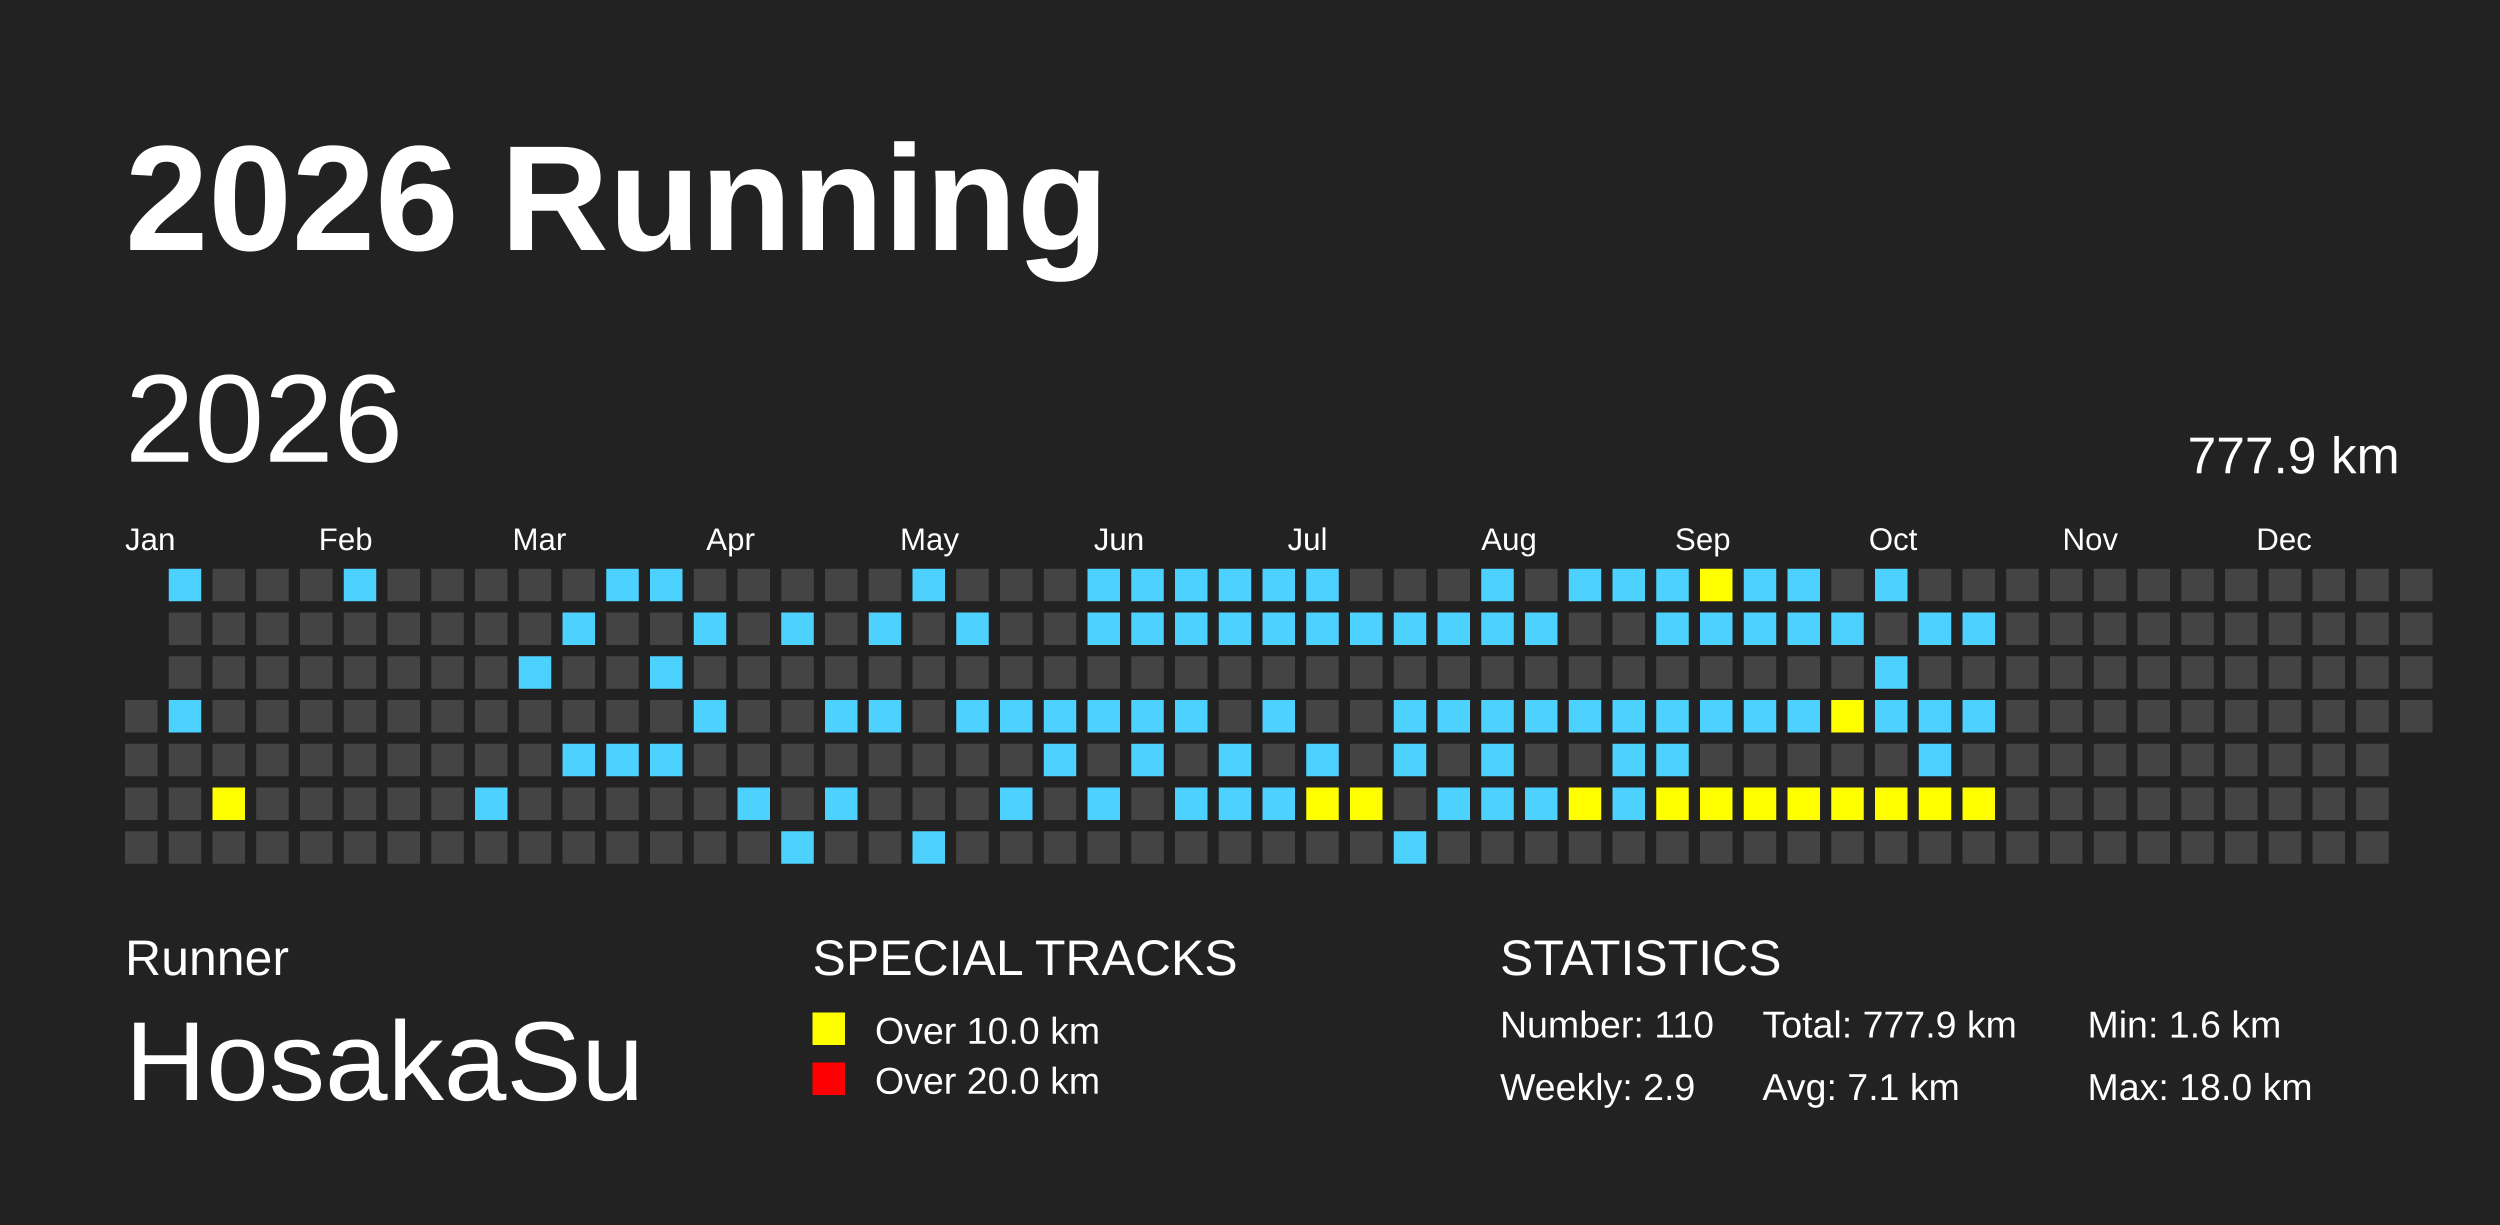
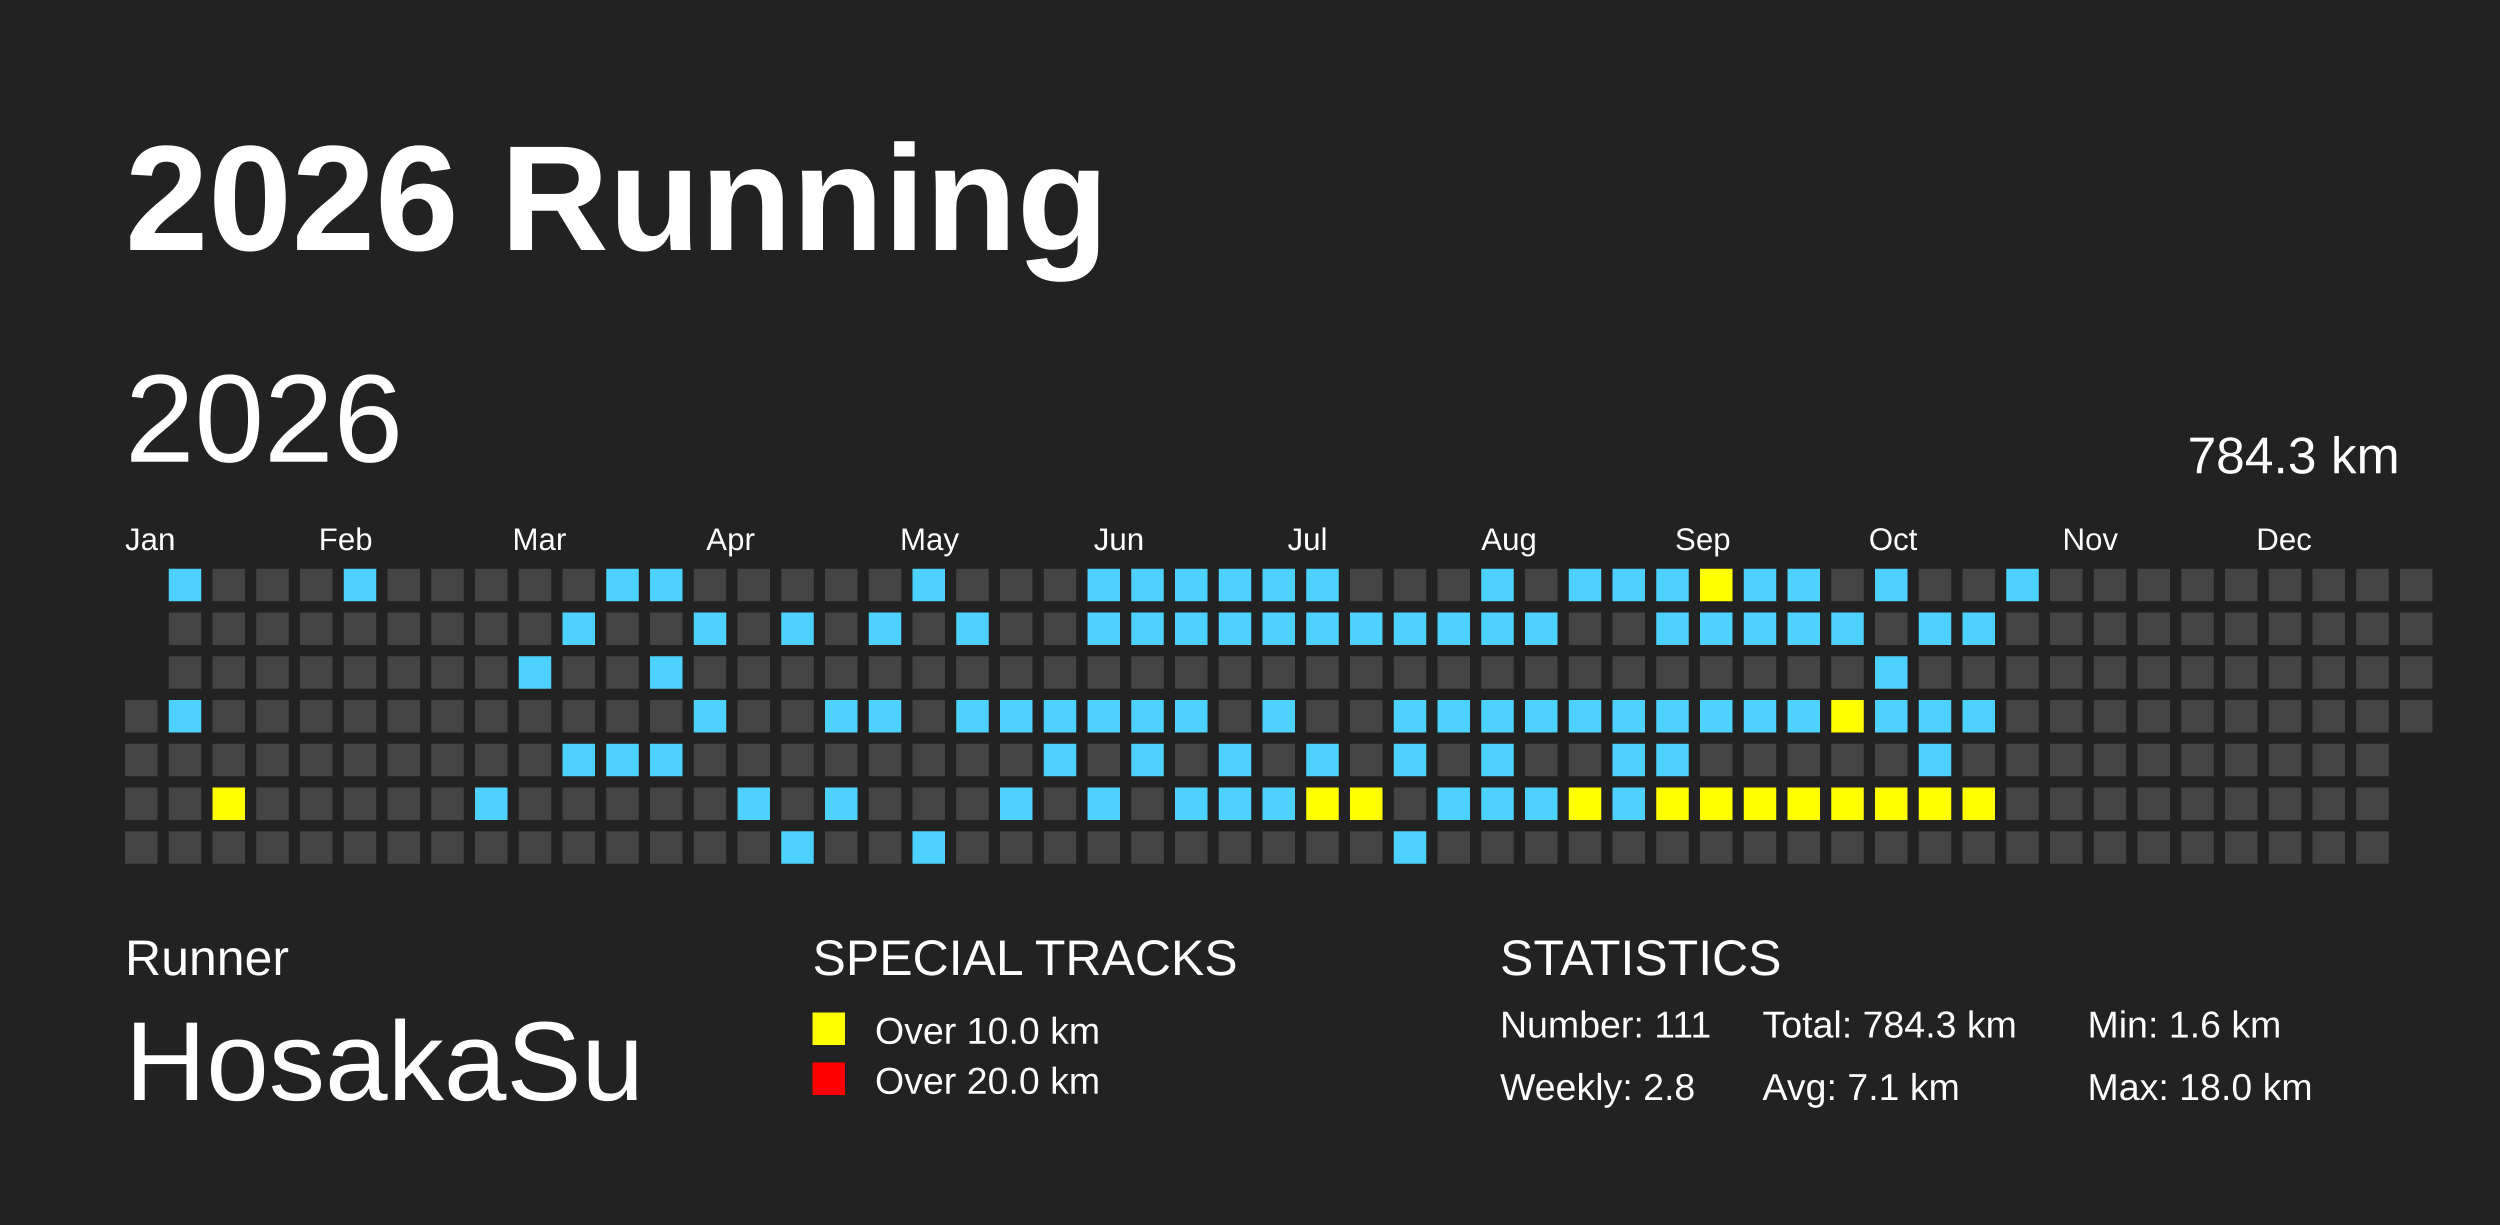
<svg xmlns="http://www.w3.org/2000/svg" baseProfile="full" height="98mm" version="1.1" viewBox="0,0,200,98" width="200mm">
  <defs>
    <pattern height="2" id="indoor-stripe" patternUnits="userSpaceOnUse" width="2">
      <line stroke="white" stroke-opacity="0.45" stroke-width="0.5" x1="0" x2="2" y1="2" y2="0" />
    </pattern>
  </defs>
  <rect fill="#222222" height="98" width="200" x="0" y="0" />
  <text fill="#FFFFFF" style="font-size:12px; font-family:Arial; font-weight:bold;" x="10" y="20">2026 Running</text>
  <text fill="#FFFFFF" style="font-size:4px; font-family:Arial" x="10" y="78">Runner</text>
  <text fill="#FFFFFF" style="font-size:9px; font-family:Arial" x="10" y="88">HosakaSu</text>
  <text fill="#FFFFFF" style="font-size:4px; font-family:Arial" x="65" y="78">SPECIAL TRACKS</text>
  <rect fill="yellow" height="2.6" width="2.6" x="65" y="81" />
  <text fill="#FFFFFF" style="font-size:3px; font-family:Arial" x="70" y="83.5">Over 10.0 km</text>
  <rect fill="red" height="2.6" width="2.6" x="65" y="85" />
  <text fill="#FFFFFF" style="font-size:3px; font-family:Arial" x="70" y="87.5">Over 20.0 km</text>
  <text fill="#FFFFFF" style="font-size:4px; font-family:Arial" x="120" y="78">STATISTICS</text>
-   <text fill="#FFFFFF" style="font-size:3px; font-family:Arial" x="120" y="83">Number: 110</text>
-   <text fill="#FFFFFF" style="font-size:3px; font-family:Arial" x="120" y="88">Weekly: 2.9</text>
-   <text fill="#FFFFFF" style="font-size:3px; font-family:Arial" x="141" y="83">Total: 777.9 km</text>
+   <text fill="#FFFFFF" style="font-size:3px; font-family:Arial" x="120" y="83">Number: 111</text>
+   <text fill="#FFFFFF" style="font-size:3px; font-family:Arial" x="120" y="88">Weekly: 2.8</text>
+   <text fill="#FFFFFF" style="font-size:3px; font-family:Arial" x="141" y="83">Total: 784.3 km</text>
  <text fill="#FFFFFF" style="font-size:3px; font-family:Arial" x="141" y="88">Avg: 7.1 km</text>
  <text fill="#FFFFFF" style="font-size:3px; font-family:Arial" x="167" y="83">Min: 1.6 km</text>
  <text fill="#FFFFFF" style="font-size:3px; font-family:Arial" x="167" y="88">Max: 18.0 km</text>
  <text dominant-baseline="hanging" fill="#FFFFFF" style="font-size:10.0px; font-family:Arial;" x="10" y="30">2026</text>
-   <text dominant-baseline="hanging" fill="#FFFFFF" style="font-size:4.125px; font-family:Arial;" x="175" y="35">777.9 km</text>
+   <text dominant-baseline="hanging" fill="#FFFFFF" style="font-size:4.125px; font-family:Arial;" x="175" y="35">784.3 km</text>
  <text fill="#FFFFFF" style="font-size:2.5px; font-family:Arial" x="10.0" y="44">Jan</text>
  <text fill="#FFFFFF" style="font-size:2.5px; font-family:Arial" x="25.5" y="44">Feb</text>
  <text fill="#FFFFFF" style="font-size:2.5px; font-family:Arial" x="41.0" y="44">Mar</text>
  <text fill="#FFFFFF" style="font-size:2.5px; font-family:Arial" x="56.5" y="44">Apr</text>
  <text fill="#FFFFFF" style="font-size:2.5px; font-family:Arial" x="72.0" y="44">May</text>
  <text fill="#FFFFFF" style="font-size:2.5px; font-family:Arial" x="87.5" y="44">Jun</text>
  <text fill="#FFFFFF" style="font-size:2.5px; font-family:Arial" x="103.0" y="44">Jul</text>
  <text fill="#FFFFFF" style="font-size:2.5px; font-family:Arial" x="118.5" y="44">Aug</text>
  <text fill="#FFFFFF" style="font-size:2.5px; font-family:Arial" x="134.0" y="44">Sep</text>
  <text fill="#FFFFFF" style="font-size:2.5px; font-family:Arial" x="149.5" y="44">Oct</text>
  <text fill="#FFFFFF" style="font-size:2.5px; font-family:Arial" x="165.0" y="44">Nov</text>
  <text fill="#FFFFFF" style="font-size:2.5px; font-family:Arial" x="180.5" y="44">Dec</text>
  <rect fill="#444444" height="2.6" width="2.6" x="10.0" y="56.0" />
  <rect fill="#444444" height="2.6" width="2.6" x="10.0" y="59.5" />
  <rect fill="#444444" height="2.6" width="2.6" x="10.0" y="63.0" />
  <rect fill="#444444" height="2.6" width="2.6" x="10.0" y="66.5" />
  <rect fill="#4DD2FF" height="2.6" width="2.6" x="13.5" y="45.5" />
  <rect fill="#444444" height="2.6" width="2.6" x="13.5" y="49.0" />
  <rect fill="#444444" height="2.6" width="2.6" x="13.5" y="52.5" />
  <rect fill="#4DD2FF" height="2.6" width="2.6" x="13.5" y="56.0" />
  <rect fill="#444444" height="2.6" width="2.6" x="13.5" y="59.5" />
  <rect fill="#444444" height="2.6" width="2.6" x="13.5" y="63.0" />
  <rect fill="#444444" height="2.6" width="2.6" x="13.5" y="66.5" />
  <rect fill="#444444" height="2.6" width="2.6" x="17.0" y="45.5" />
  <rect fill="#444444" height="2.6" width="2.6" x="17.0" y="49.0" />
  <rect fill="#444444" height="2.6" width="2.6" x="17.0" y="52.5" />
  <rect fill="#444444" height="2.6" width="2.6" x="17.0" y="56.0" />
  <rect fill="#444444" height="2.6" width="2.6" x="17.0" y="59.5" />
  <rect fill="yellow" height="2.6" width="2.6" x="17.0" y="63.0" />
  <rect fill="#444444" height="2.6" width="2.6" x="17.0" y="66.5" />
  <rect fill="#444444" height="2.6" width="2.6" x="20.5" y="45.5" />
  <rect fill="#444444" height="2.6" width="2.6" x="20.5" y="49.0" />
  <rect fill="#444444" height="2.6" width="2.6" x="20.5" y="52.5" />
  <rect fill="#444444" height="2.6" width="2.6" x="20.5" y="56.0" />
  <rect fill="#444444" height="2.6" width="2.6" x="20.5" y="59.5" />
  <rect fill="#444444" height="2.6" width="2.6" x="20.5" y="63.0" />
  <rect fill="#444444" height="2.6" width="2.6" x="20.5" y="66.5" />
  <rect fill="#444444" height="2.6" width="2.6" x="24.0" y="45.5" />
  <rect fill="#444444" height="2.6" width="2.6" x="24.0" y="49.0" />
  <rect fill="#444444" height="2.6" width="2.6" x="24.0" y="52.5" />
  <rect fill="#444444" height="2.6" width="2.6" x="24.0" y="56.0" />
  <rect fill="#444444" height="2.6" width="2.6" x="24.0" y="59.5" />
  <rect fill="#444444" height="2.6" width="2.6" x="24.0" y="63.0" />
  <rect fill="#444444" height="2.6" width="2.6" x="24.0" y="66.5" />
  <rect fill="#4DD2FF" height="2.6" width="2.6" x="27.5" y="45.5" />
  <rect fill="#444444" height="2.6" width="2.6" x="27.5" y="49.0" />
  <rect fill="#444444" height="2.6" width="2.6" x="27.5" y="52.5" />
  <rect fill="#444444" height="2.6" width="2.6" x="27.5" y="56.0" />
  <rect fill="#444444" height="2.6" width="2.6" x="27.5" y="59.5" />
  <rect fill="#444444" height="2.6" width="2.6" x="27.5" y="63.0" />
  <rect fill="#444444" height="2.6" width="2.6" x="27.5" y="66.5" />
  <rect fill="#444444" height="2.6" width="2.6" x="31.0" y="45.5" />
  <rect fill="#444444" height="2.6" width="2.6" x="31.0" y="49.0" />
  <rect fill="#444444" height="2.6" width="2.6" x="31.0" y="52.5" />
  <rect fill="#444444" height="2.6" width="2.6" x="31.0" y="56.0" />
  <rect fill="#444444" height="2.6" width="2.6" x="31.0" y="59.5" />
  <rect fill="#444444" height="2.6" width="2.6" x="31.0" y="63.0" />
  <rect fill="#444444" height="2.6" width="2.6" x="31.0" y="66.5" />
  <rect fill="#444444" height="2.6" width="2.6" x="34.5" y="45.5" />
  <rect fill="#444444" height="2.6" width="2.6" x="34.5" y="49.0" />
  <rect fill="#444444" height="2.6" width="2.6" x="34.5" y="52.5" />
  <rect fill="#444444" height="2.6" width="2.6" x="34.5" y="56.0" />
  <rect fill="#444444" height="2.6" width="2.6" x="34.5" y="59.5" />
  <rect fill="#444444" height="2.6" width="2.6" x="34.5" y="63.0" />
  <rect fill="#444444" height="2.6" width="2.6" x="34.5" y="66.5" />
  <rect fill="#444444" height="2.6" width="2.6" x="38.0" y="45.5" />
  <rect fill="#444444" height="2.6" width="2.6" x="38.0" y="49.0" />
  <rect fill="#444444" height="2.6" width="2.6" x="38.0" y="52.5" />
  <rect fill="#444444" height="2.6" width="2.6" x="38.0" y="56.0" />
  <rect fill="#444444" height="2.6" width="2.6" x="38.0" y="59.5" />
  <rect fill="#4DD2FF" height="2.6" width="2.6" x="38.0" y="63.0" />
  <rect fill="#444444" height="2.6" width="2.6" x="38.0" y="66.5" />
  <rect fill="#444444" height="2.6" width="2.6" x="41.5" y="45.5" />
  <rect fill="#444444" height="2.6" width="2.6" x="41.5" y="49.0" />
  <rect fill="#4DD2FF" height="2.6" width="2.6" x="41.5" y="52.5" />
  <rect fill="#444444" height="2.6" width="2.6" x="41.5" y="56.0" />
  <rect fill="#444444" height="2.6" width="2.6" x="41.5" y="59.5" />
  <rect fill="#444444" height="2.6" width="2.6" x="41.5" y="63.0" />
  <rect fill="#444444" height="2.6" width="2.6" x="41.5" y="66.5" />
  <rect fill="#444444" height="2.6" width="2.6" x="45.0" y="45.5" />
  <rect fill="#4DD2FF" height="2.6" width="2.6" x="45.0" y="49.0" />
  <rect fill="#444444" height="2.6" width="2.6" x="45.0" y="52.5" />
  <rect fill="#444444" height="2.6" width="2.6" x="45.0" y="56.0" />
  <rect fill="#4DD2FF" height="2.6" width="2.6" x="45.0" y="59.5" />
  <rect fill="#444444" height="2.6" width="2.6" x="45.0" y="63.0" />
  <rect fill="#444444" height="2.6" width="2.6" x="45.0" y="66.5" />
  <rect fill="#4DD2FF" height="2.6" width="2.6" x="48.5" y="45.5" />
  <rect fill="#444444" height="2.6" width="2.6" x="48.5" y="49.0" />
  <rect fill="#444444" height="2.6" width="2.6" x="48.5" y="52.5" />
  <rect fill="#444444" height="2.6" width="2.6" x="48.5" y="56.0" />
  <rect fill="#4DD2FF" height="2.6" width="2.6" x="48.5" y="59.5" />
  <rect fill="#444444" height="2.6" width="2.6" x="48.5" y="63.0" />
  <rect fill="#444444" height="2.6" width="2.6" x="48.5" y="66.5" />
  <rect fill="#4DD2FF" height="2.6" width="2.6" x="52.0" y="45.5" />
  <rect fill="#444444" height="2.6" width="2.6" x="52.0" y="49.0" />
  <rect fill="#4DD2FF" height="2.6" width="2.6" x="52.0" y="52.5" />
  <rect fill="#444444" height="2.6" width="2.6" x="52.0" y="56.0" />
  <rect fill="#4DD2FF" height="2.6" width="2.6" x="52.0" y="59.5" />
  <rect fill="#444444" height="2.6" width="2.6" x="52.0" y="63.0" />
  <rect fill="#444444" height="2.6" width="2.6" x="52.0" y="66.5" />
  <rect fill="#444444" height="2.6" width="2.6" x="55.5" y="45.5" />
  <rect fill="#4DD2FF" height="2.6" width="2.6" x="55.5" y="49.0" />
  <rect fill="#444444" height="2.6" width="2.6" x="55.5" y="52.5" />
  <rect fill="#4DD2FF" height="2.6" width="2.6" x="55.5" y="56.0" />
  <rect fill="#444444" height="2.6" width="2.6" x="55.5" y="59.5" />
  <rect fill="#444444" height="2.6" width="2.6" x="55.5" y="63.0" />
  <rect fill="#444444" height="2.6" width="2.6" x="55.5" y="66.5" />
  <rect fill="#444444" height="2.6" width="2.6" x="59.0" y="45.5" />
  <rect fill="#444444" height="2.6" width="2.6" x="59.0" y="49.0" />
  <rect fill="#444444" height="2.6" width="2.6" x="59.0" y="52.5" />
  <rect fill="#444444" height="2.6" width="2.6" x="59.0" y="56.0" />
  <rect fill="#444444" height="2.6" width="2.6" x="59.0" y="59.5" />
  <rect fill="#4DD2FF" height="2.6" width="2.6" x="59.0" y="63.0" />
  <rect fill="#444444" height="2.6" width="2.6" x="59.0" y="66.5" />
  <rect fill="#444444" height="2.6" width="2.6" x="62.5" y="45.5" />
  <rect fill="#4DD2FF" height="2.6" width="2.6" x="62.5" y="49.0" />
  <rect fill="#444444" height="2.6" width="2.6" x="62.5" y="52.5" />
  <rect fill="#444444" height="2.6" width="2.6" x="62.5" y="56.0" />
  <rect fill="#444444" height="2.6" width="2.6" x="62.5" y="59.5" />
  <rect fill="#444444" height="2.6" width="2.6" x="62.5" y="63.0" />
  <rect fill="#4DD2FF" height="2.6" width="2.6" x="62.5" y="66.5" />
  <rect fill="#444444" height="2.6" width="2.6" x="66.0" y="45.5" />
  <rect fill="#444444" height="2.6" width="2.6" x="66.0" y="49.0" />
  <rect fill="#444444" height="2.6" width="2.6" x="66.0" y="52.5" />
  <rect fill="#4DD2FF" height="2.6" width="2.6" x="66.0" y="56.0" />
  <rect fill="#444444" height="2.6" width="2.6" x="66.0" y="59.5" />
  <rect fill="#4DD2FF" height="2.6" width="2.6" x="66.0" y="63.0" />
  <rect fill="#444444" height="2.6" width="2.6" x="66.0" y="66.5" />
  <rect fill="#444444" height="2.6" width="2.6" x="69.5" y="45.5" />
  <rect fill="#4DD2FF" height="2.6" width="2.6" x="69.5" y="49.0" />
  <rect fill="#444444" height="2.6" width="2.6" x="69.5" y="52.5" />
  <rect fill="#4DD2FF" height="2.6" width="2.6" x="69.5" y="56.0" />
  <rect fill="#444444" height="2.6" width="2.6" x="69.5" y="59.5" />
  <rect fill="#444444" height="2.6" width="2.6" x="69.5" y="63.0" />
  <rect fill="#444444" height="2.6" width="2.6" x="69.5" y="66.5" />
  <rect fill="#4DD2FF" height="2.6" width="2.6" x="73.0" y="45.5" />
  <rect fill="#444444" height="2.6" width="2.6" x="73.0" y="49.0" />
  <rect fill="#444444" height="2.6" width="2.6" x="73.0" y="52.5" />
  <rect fill="#444444" height="2.6" width="2.6" x="73.0" y="56.0" />
  <rect fill="#444444" height="2.6" width="2.6" x="73.0" y="59.5" />
  <rect fill="#444444" height="2.6" width="2.6" x="73.0" y="63.0" />
  <rect fill="#4DD2FF" height="2.6" width="2.6" x="73.0" y="66.5" />
  <rect fill="#444444" height="2.6" width="2.6" x="76.5" y="45.5" />
  <rect fill="#4DD2FF" height="2.6" width="2.6" x="76.5" y="49.0" />
  <rect fill="#444444" height="2.6" width="2.6" x="76.5" y="52.5" />
  <rect fill="#4DD2FF" height="2.6" width="2.6" x="76.5" y="56.0" />
  <rect fill="#444444" height="2.6" width="2.6" x="76.5" y="59.5" />
  <rect fill="#444444" height="2.6" width="2.6" x="76.5" y="63.0" />
  <rect fill="#444444" height="2.6" width="2.6" x="76.5" y="66.5" />
  <rect fill="#444444" height="2.6" width="2.6" x="80.0" y="45.5" />
  <rect fill="#444444" height="2.6" width="2.6" x="80.0" y="49.0" />
  <rect fill="#444444" height="2.6" width="2.6" x="80.0" y="52.5" />
  <rect fill="#4DD2FF" height="2.6" width="2.6" x="80.0" y="56.0" />
  <rect fill="#444444" height="2.6" width="2.6" x="80.0" y="59.5" />
  <rect fill="#4DD2FF" height="2.6" width="2.6" x="80.0" y="63.0" />
  <rect fill="#444444" height="2.6" width="2.6" x="80.0" y="66.5" />
  <rect fill="#444444" height="2.6" width="2.6" x="83.5" y="45.5" />
  <rect fill="#444444" height="2.6" width="2.6" x="83.5" y="49.0" />
  <rect fill="#444444" height="2.6" width="2.6" x="83.5" y="52.5" />
  <rect fill="#4DD2FF" height="2.6" width="2.6" x="83.5" y="56.0" />
  <rect fill="#4DD2FF" height="2.6" width="2.6" x="83.5" y="59.5" />
  <rect fill="#444444" height="2.6" width="2.6" x="83.5" y="63.0" />
  <rect fill="#444444" height="2.6" width="2.6" x="83.5" y="66.5" />
  <rect fill="#4DD2FF" height="2.6" width="2.6" x="87.0" y="45.5" />
  <rect fill="#4DD2FF" height="2.6" width="2.6" x="87.0" y="49.0" />
  <rect fill="#444444" height="2.6" width="2.6" x="87.0" y="52.5" />
  <rect fill="#4DD2FF" height="2.6" width="2.6" x="87.0" y="56.0" />
  <rect fill="#444444" height="2.6" width="2.6" x="87.0" y="59.5" />
  <rect fill="#4DD2FF" height="2.6" width="2.6" x="87.0" y="63.0" />
  <rect fill="#444444" height="2.6" width="2.6" x="87.0" y="66.5" />
  <rect fill="#4DD2FF" height="2.6" width="2.6" x="90.5" y="45.5" />
  <rect fill="#4DD2FF" height="2.6" width="2.6" x="90.5" y="49.0" />
  <rect fill="#444444" height="2.6" width="2.6" x="90.5" y="52.5" />
  <rect fill="#4DD2FF" height="2.6" width="2.6" x="90.5" y="56.0" />
  <rect fill="#4DD2FF" height="2.6" width="2.6" x="90.5" y="59.5" />
  <rect fill="#444444" height="2.6" width="2.6" x="90.5" y="63.0" />
  <rect fill="#444444" height="2.6" width="2.6" x="90.5" y="66.5" />
  <rect fill="#4DD2FF" height="2.6" width="2.6" x="94.0" y="45.5" />
  <rect fill="#4DD2FF" height="2.6" width="2.6" x="94.0" y="49.0" />
  <rect fill="#444444" height="2.6" width="2.6" x="94.0" y="52.5" />
  <rect fill="#4DD2FF" height="2.6" width="2.6" x="94.0" y="56.0" />
  <rect fill="#444444" height="2.6" width="2.6" x="94.0" y="59.5" />
  <rect fill="#4DD2FF" height="2.6" width="2.6" x="94.0" y="63.0" />
  <rect fill="#444444" height="2.6" width="2.6" x="94.0" y="66.5" />
  <rect fill="#4DD2FF" height="2.6" width="2.6" x="97.5" y="45.5" />
  <rect fill="#4DD2FF" height="2.6" width="2.6" x="97.5" y="49.0" />
  <rect fill="#444444" height="2.6" width="2.6" x="97.5" y="52.5" />
  <rect fill="#444444" height="2.6" width="2.6" x="97.5" y="56.0" />
  <rect fill="#4DD2FF" height="2.6" width="2.6" x="97.5" y="59.5" />
  <rect fill="#4DD2FF" height="2.6" width="2.6" x="97.5" y="63.0" />
  <rect fill="#444444" height="2.6" width="2.6" x="97.5" y="66.5" />
  <rect fill="#4DD2FF" height="2.6" width="2.6" x="101.0" y="45.5" />
  <rect fill="#4DD2FF" height="2.6" width="2.6" x="101.0" y="49.0" />
  <rect fill="#444444" height="2.6" width="2.6" x="101.0" y="52.5" />
  <rect fill="#4DD2FF" height="2.6" width="2.6" x="101.0" y="56.0" />
  <rect fill="#444444" height="2.6" width="2.6" x="101.0" y="59.5" />
  <rect fill="#4DD2FF" height="2.6" width="2.6" x="101.0" y="63.0" />
  <rect fill="#444444" height="2.6" width="2.6" x="101.0" y="66.5" />
  <rect fill="#4DD2FF" height="2.6" width="2.6" x="104.5" y="45.5" />
  <rect fill="#4DD2FF" height="2.6" width="2.6" x="104.5" y="49.0" />
  <rect fill="#444444" height="2.6" width="2.6" x="104.5" y="52.5" />
  <rect fill="#444444" height="2.6" width="2.6" x="104.5" y="56.0" />
  <rect fill="#4DD2FF" height="2.6" width="2.6" x="104.5" y="59.5" />
  <rect fill="yellow" height="2.6" width="2.6" x="104.5" y="63.0" />
  <rect fill="#444444" height="2.6" width="2.6" x="104.5" y="66.5" />
  <rect fill="#444444" height="2.6" width="2.6" x="108.0" y="45.5" />
  <rect fill="#4DD2FF" height="2.6" width="2.6" x="108.0" y="49.0" />
  <rect fill="#444444" height="2.6" width="2.6" x="108.0" y="52.5" />
  <rect fill="#444444" height="2.6" width="2.6" x="108.0" y="56.0" />
  <rect fill="#444444" height="2.6" width="2.6" x="108.0" y="59.5" />
  <rect fill="yellow" height="2.6" width="2.6" x="108.0" y="63.0" />
  <rect fill="#444444" height="2.6" width="2.6" x="108.0" y="66.5" />
  <rect fill="#444444" height="2.6" width="2.6" x="111.5" y="45.5" />
  <rect fill="#4DD2FF" height="2.6" width="2.6" x="111.5" y="49.0" />
  <rect fill="#444444" height="2.6" width="2.6" x="111.5" y="52.5" />
  <rect fill="#4DD2FF" height="2.6" width="2.6" x="111.5" y="56.0" />
  <rect fill="#4DD2FF" height="2.6" width="2.6" x="111.5" y="59.5" />
  <rect fill="#444444" height="2.6" width="2.6" x="111.5" y="63.0" />
  <rect fill="#4DD2FF" height="2.6" width="2.6" x="111.5" y="66.5" />
  <rect fill="#444444" height="2.6" width="2.6" x="115.0" y="45.5" />
  <rect fill="#4DD2FF" height="2.6" width="2.6" x="115.0" y="49.0" />
  <rect fill="#444444" height="2.6" width="2.6" x="115.0" y="52.5" />
  <rect fill="#4DD2FF" height="2.6" width="2.6" x="115.0" y="56.0" />
  <rect fill="#444444" height="2.6" width="2.6" x="115.0" y="59.5" />
  <rect fill="#4DD2FF" height="2.6" width="2.6" x="115.0" y="63.0" />
  <rect fill="#444444" height="2.6" width="2.6" x="115.0" y="66.5" />
  <rect fill="#4DD2FF" height="2.6" width="2.6" x="118.5" y="45.5" />
  <rect fill="#4DD2FF" height="2.6" width="2.6" x="118.5" y="49.0" />
  <rect fill="#444444" height="2.6" width="2.6" x="118.5" y="52.5" />
  <rect fill="#4DD2FF" height="2.6" width="2.6" x="118.5" y="56.0" />
  <rect fill="#4DD2FF" height="2.6" width="2.6" x="118.5" y="59.5" />
  <rect fill="#4DD2FF" height="2.6" width="2.6" x="118.5" y="63.0" />
  <rect fill="#444444" height="2.6" width="2.6" x="118.5" y="66.5" />
  <rect fill="#444444" height="2.6" width="2.6" x="122.0" y="45.5" />
  <rect fill="#4DD2FF" height="2.6" width="2.6" x="122.0" y="49.0" />
  <rect fill="#444444" height="2.6" width="2.6" x="122.0" y="52.5" />
  <rect fill="#4DD2FF" height="2.6" width="2.6" x="122.0" y="56.0" />
  <rect fill="#444444" height="2.6" width="2.6" x="122.0" y="59.5" />
  <rect fill="#4DD2FF" height="2.6" width="2.6" x="122.0" y="63.0" />
  <rect fill="#444444" height="2.6" width="2.6" x="122.0" y="66.5" />
  <rect fill="#4DD2FF" height="2.6" width="2.6" x="125.5" y="45.5" />
  <rect fill="#444444" height="2.6" width="2.6" x="125.5" y="49.0" />
  <rect fill="#444444" height="2.6" width="2.6" x="125.5" y="52.5" />
  <rect fill="#4DD2FF" height="2.6" width="2.6" x="125.5" y="56.0" />
  <rect fill="#444444" height="2.6" width="2.6" x="125.5" y="59.5" />
  <rect fill="yellow" height="2.6" width="2.6" x="125.5" y="63.0" />
  <rect fill="#444444" height="2.6" width="2.6" x="125.5" y="66.5" />
  <rect fill="#4DD2FF" height="2.6" width="2.6" x="129.0" y="45.5" />
  <rect fill="#444444" height="2.6" width="2.6" x="129.0" y="49.0" />
  <rect fill="#444444" height="2.6" width="2.6" x="129.0" y="52.5" />
  <rect fill="#4DD2FF" height="2.6" width="2.6" x="129.0" y="56.0" />
  <rect fill="#4DD2FF" height="2.6" width="2.6" x="129.0" y="59.5" />
  <rect fill="#4DD2FF" height="2.6" width="2.6" x="129.0" y="63.0" />
  <rect fill="#444444" height="2.6" width="2.6" x="129.0" y="66.5" />
  <rect fill="#4DD2FF" height="2.6" width="2.6" x="132.5" y="45.5" />
  <rect fill="#4DD2FF" height="2.6" width="2.6" x="132.5" y="49.0" />
  <rect fill="#444444" height="2.6" width="2.6" x="132.5" y="52.5" />
  <rect fill="#4DD2FF" height="2.6" width="2.6" x="132.5" y="56.0" />
  <rect fill="#4DD2FF" height="2.6" width="2.6" x="132.5" y="59.5" />
  <rect fill="yellow" height="2.6" width="2.6" x="132.5" y="63.0" />
  <rect fill="#444444" height="2.6" width="2.6" x="132.5" y="66.5" />
  <rect fill="yellow" height="2.6" width="2.6" x="136.0" y="45.5" />
  <rect fill="#4DD2FF" height="2.6" width="2.6" x="136.0" y="49.0" />
  <rect fill="#444444" height="2.6" width="2.6" x="136.0" y="52.5" />
  <rect fill="#4DD2FF" height="2.6" width="2.6" x="136.0" y="56.0" />
  <rect fill="#444444" height="2.6" width="2.6" x="136.0" y="59.5" />
  <rect fill="yellow" height="2.6" width="2.6" x="136.0" y="63.0" />
  <rect fill="#444444" height="2.6" width="2.6" x="136.0" y="66.5" />
  <rect fill="#4DD2FF" height="2.6" width="2.6" x="139.5" y="45.5" />
  <rect fill="#4DD2FF" height="2.6" width="2.6" x="139.5" y="49.0" />
  <rect fill="#444444" height="2.6" width="2.6" x="139.5" y="52.5" />
  <rect fill="#4DD2FF" height="2.6" width="2.6" x="139.5" y="56.0" />
  <rect fill="#444444" height="2.6" width="2.6" x="139.5" y="59.5" />
  <rect fill="yellow" height="2.6" width="2.6" x="139.5" y="63.0" />
  <rect fill="#444444" height="2.6" width="2.6" x="139.5" y="66.5" />
  <rect fill="#4DD2FF" height="2.6" width="2.6" x="143.0" y="45.5" />
  <rect fill="#4DD2FF" height="2.6" width="2.6" x="143.0" y="49.0" />
  <rect fill="#444444" height="2.6" width="2.6" x="143.0" y="52.5" />
  <rect fill="#4DD2FF" height="2.6" width="2.6" x="143.0" y="56.0" />
  <rect fill="#444444" height="2.6" width="2.6" x="143.0" y="59.5" />
  <rect fill="yellow" height="2.6" width="2.6" x="143.0" y="63.0" />
  <rect fill="#444444" height="2.6" width="2.6" x="143.0" y="66.5" />
  <rect fill="#444444" height="2.6" width="2.6" x="146.5" y="45.5" />
  <rect fill="#4DD2FF" height="2.6" width="2.6" x="146.5" y="49.0" />
  <rect fill="#444444" height="2.6" width="2.6" x="146.5" y="52.5" />
  <rect fill="yellow" height="2.6" width="2.6" x="146.5" y="56.0" />
  <rect fill="#444444" height="2.6" width="2.6" x="146.5" y="59.5" />
  <rect fill="yellow" height="2.6" width="2.6" x="146.5" y="63.0" />
  <rect fill="#444444" height="2.6" width="2.6" x="146.5" y="66.5" />
  <rect fill="#4DD2FF" height="2.6" width="2.6" x="150.0" y="45.5" />
  <rect fill="#444444" height="2.6" width="2.6" x="150.0" y="49.0" />
  <rect fill="#4DD2FF" height="2.6" width="2.6" x="150.0" y="52.5" />
  <rect fill="#4DD2FF" height="2.6" width="2.6" x="150.0" y="56.0" />
  <rect fill="#444444" height="2.6" width="2.6" x="150.0" y="59.5" />
  <rect fill="yellow" height="2.6" width="2.6" x="150.0" y="63.0" />
  <rect fill="#444444" height="2.6" width="2.6" x="150.0" y="66.5" />
  <rect fill="#444444" height="2.6" width="2.6" x="153.5" y="45.5" />
  <rect fill="#4DD2FF" height="2.6" width="2.6" x="153.5" y="49.0" />
  <rect fill="#444444" height="2.6" width="2.6" x="153.5" y="52.5" />
  <rect fill="#4DD2FF" height="2.6" width="2.6" x="153.5" y="56.0" />
  <rect fill="#4DD2FF" height="2.6" width="2.6" x="153.5" y="59.5" />
  <rect fill="yellow" height="2.6" width="2.6" x="153.5" y="63.0" />
  <rect fill="#444444" height="2.6" width="2.6" x="153.5" y="66.5" />
  <rect fill="#444444" height="2.6" width="2.6" x="157.0" y="45.5" />
  <rect fill="#4DD2FF" height="2.6" width="2.6" x="157.0" y="49.0" />
  <rect fill="#444444" height="2.6" width="2.6" x="157.0" y="52.5" />
  <rect fill="#4DD2FF" height="2.6" width="2.6" x="157.0" y="56.0" />
  <rect fill="#444444" height="2.6" width="2.6" x="157.0" y="59.5" />
  <rect fill="yellow" height="2.6" width="2.6" x="157.0" y="63.0" />
  <rect fill="#444444" height="2.6" width="2.6" x="157.0" y="66.5" />
-   <rect fill="#444444" height="2.6" width="2.6" x="160.5" y="45.5" />
+   <rect fill="#4DD2FF" height="2.6" width="2.6" x="160.5" y="45.5" />
  <rect fill="#444444" height="2.6" width="2.6" x="160.5" y="49.0" />
  <rect fill="#444444" height="2.6" width="2.6" x="160.5" y="52.5" />
  <rect fill="#444444" height="2.6" width="2.6" x="160.5" y="56.0" />
  <rect fill="#444444" height="2.6" width="2.6" x="160.5" y="59.5" />
  <rect fill="#444444" height="2.6" width="2.6" x="160.5" y="63.0" />
  <rect fill="#444444" height="2.6" width="2.6" x="160.5" y="66.5" />
  <rect fill="#444444" height="2.6" width="2.6" x="164.0" y="45.5" />
  <rect fill="#444444" height="2.6" width="2.6" x="164.0" y="49.0" />
  <rect fill="#444444" height="2.6" width="2.6" x="164.0" y="52.5" />
  <rect fill="#444444" height="2.6" width="2.6" x="164.0" y="56.0" />
  <rect fill="#444444" height="2.6" width="2.6" x="164.0" y="59.5" />
  <rect fill="#444444" height="2.6" width="2.6" x="164.0" y="63.0" />
  <rect fill="#444444" height="2.6" width="2.6" x="164.0" y="66.5" />
  <rect fill="#444444" height="2.6" width="2.6" x="167.5" y="45.5" />
  <rect fill="#444444" height="2.6" width="2.6" x="167.5" y="49.0" />
  <rect fill="#444444" height="2.6" width="2.6" x="167.5" y="52.5" />
  <rect fill="#444444" height="2.6" width="2.6" x="167.5" y="56.0" />
  <rect fill="#444444" height="2.6" width="2.6" x="167.5" y="59.5" />
  <rect fill="#444444" height="2.6" width="2.6" x="167.5" y="63.0" />
  <rect fill="#444444" height="2.6" width="2.6" x="167.5" y="66.5" />
  <rect fill="#444444" height="2.6" width="2.6" x="171.0" y="45.5" />
  <rect fill="#444444" height="2.6" width="2.6" x="171.0" y="49.0" />
  <rect fill="#444444" height="2.6" width="2.6" x="171.0" y="52.5" />
  <rect fill="#444444" height="2.6" width="2.6" x="171.0" y="56.0" />
  <rect fill="#444444" height="2.6" width="2.6" x="171.0" y="59.5" />
  <rect fill="#444444" height="2.6" width="2.6" x="171.0" y="63.0" />
  <rect fill="#444444" height="2.6" width="2.6" x="171.0" y="66.5" />
  <rect fill="#444444" height="2.6" width="2.6" x="174.5" y="45.5" />
  <rect fill="#444444" height="2.6" width="2.6" x="174.5" y="49.0" />
  <rect fill="#444444" height="2.6" width="2.6" x="174.5" y="52.5" />
  <rect fill="#444444" height="2.6" width="2.6" x="174.5" y="56.0" />
  <rect fill="#444444" height="2.6" width="2.6" x="174.5" y="59.5" />
  <rect fill="#444444" height="2.6" width="2.6" x="174.5" y="63.0" />
  <rect fill="#444444" height="2.6" width="2.6" x="174.5" y="66.5" />
  <rect fill="#444444" height="2.6" width="2.6" x="178.0" y="45.5" />
  <rect fill="#444444" height="2.6" width="2.6" x="178.0" y="49.0" />
  <rect fill="#444444" height="2.6" width="2.6" x="178.0" y="52.5" />
  <rect fill="#444444" height="2.6" width="2.6" x="178.0" y="56.0" />
  <rect fill="#444444" height="2.6" width="2.6" x="178.0" y="59.5" />
  <rect fill="#444444" height="2.6" width="2.6" x="178.0" y="63.0" />
  <rect fill="#444444" height="2.6" width="2.6" x="178.0" y="66.5" />
  <rect fill="#444444" height="2.6" width="2.6" x="181.5" y="45.5" />
  <rect fill="#444444" height="2.6" width="2.6" x="181.5" y="49.0" />
  <rect fill="#444444" height="2.6" width="2.6" x="181.5" y="52.5" />
  <rect fill="#444444" height="2.6" width="2.6" x="181.5" y="56.0" />
  <rect fill="#444444" height="2.6" width="2.6" x="181.5" y="59.5" />
  <rect fill="#444444" height="2.6" width="2.6" x="181.5" y="63.0" />
  <rect fill="#444444" height="2.6" width="2.6" x="181.5" y="66.5" />
  <rect fill="#444444" height="2.6" width="2.6" x="185.0" y="45.5" />
  <rect fill="#444444" height="2.6" width="2.6" x="185.0" y="49.0" />
  <rect fill="#444444" height="2.6" width="2.6" x="185.0" y="52.5" />
  <rect fill="#444444" height="2.6" width="2.6" x="185.0" y="56.0" />
  <rect fill="#444444" height="2.6" width="2.6" x="185.0" y="59.5" />
  <rect fill="#444444" height="2.6" width="2.6" x="185.0" y="63.0" />
  <rect fill="#444444" height="2.6" width="2.6" x="185.0" y="66.5" />
  <rect fill="#444444" height="2.6" width="2.6" x="188.5" y="45.5" />
  <rect fill="#444444" height="2.6" width="2.6" x="188.5" y="49.0" />
  <rect fill="#444444" height="2.6" width="2.6" x="188.5" y="52.5" />
  <rect fill="#444444" height="2.6" width="2.6" x="188.5" y="56.0" />
  <rect fill="#444444" height="2.6" width="2.6" x="188.5" y="59.5" />
  <rect fill="#444444" height="2.6" width="2.6" x="188.5" y="63.0" />
  <rect fill="#444444" height="2.6" width="2.6" x="188.5" y="66.5" />
  <rect fill="#444444" height="2.6" width="2.6" x="192.0" y="45.5" />
  <rect fill="#444444" height="2.6" width="2.6" x="192.0" y="49.0" />
  <rect fill="#444444" height="2.6" width="2.6" x="192.0" y="52.5" />
  <rect fill="#444444" height="2.6" width="2.6" x="192.0" y="56.0" />
</svg>
